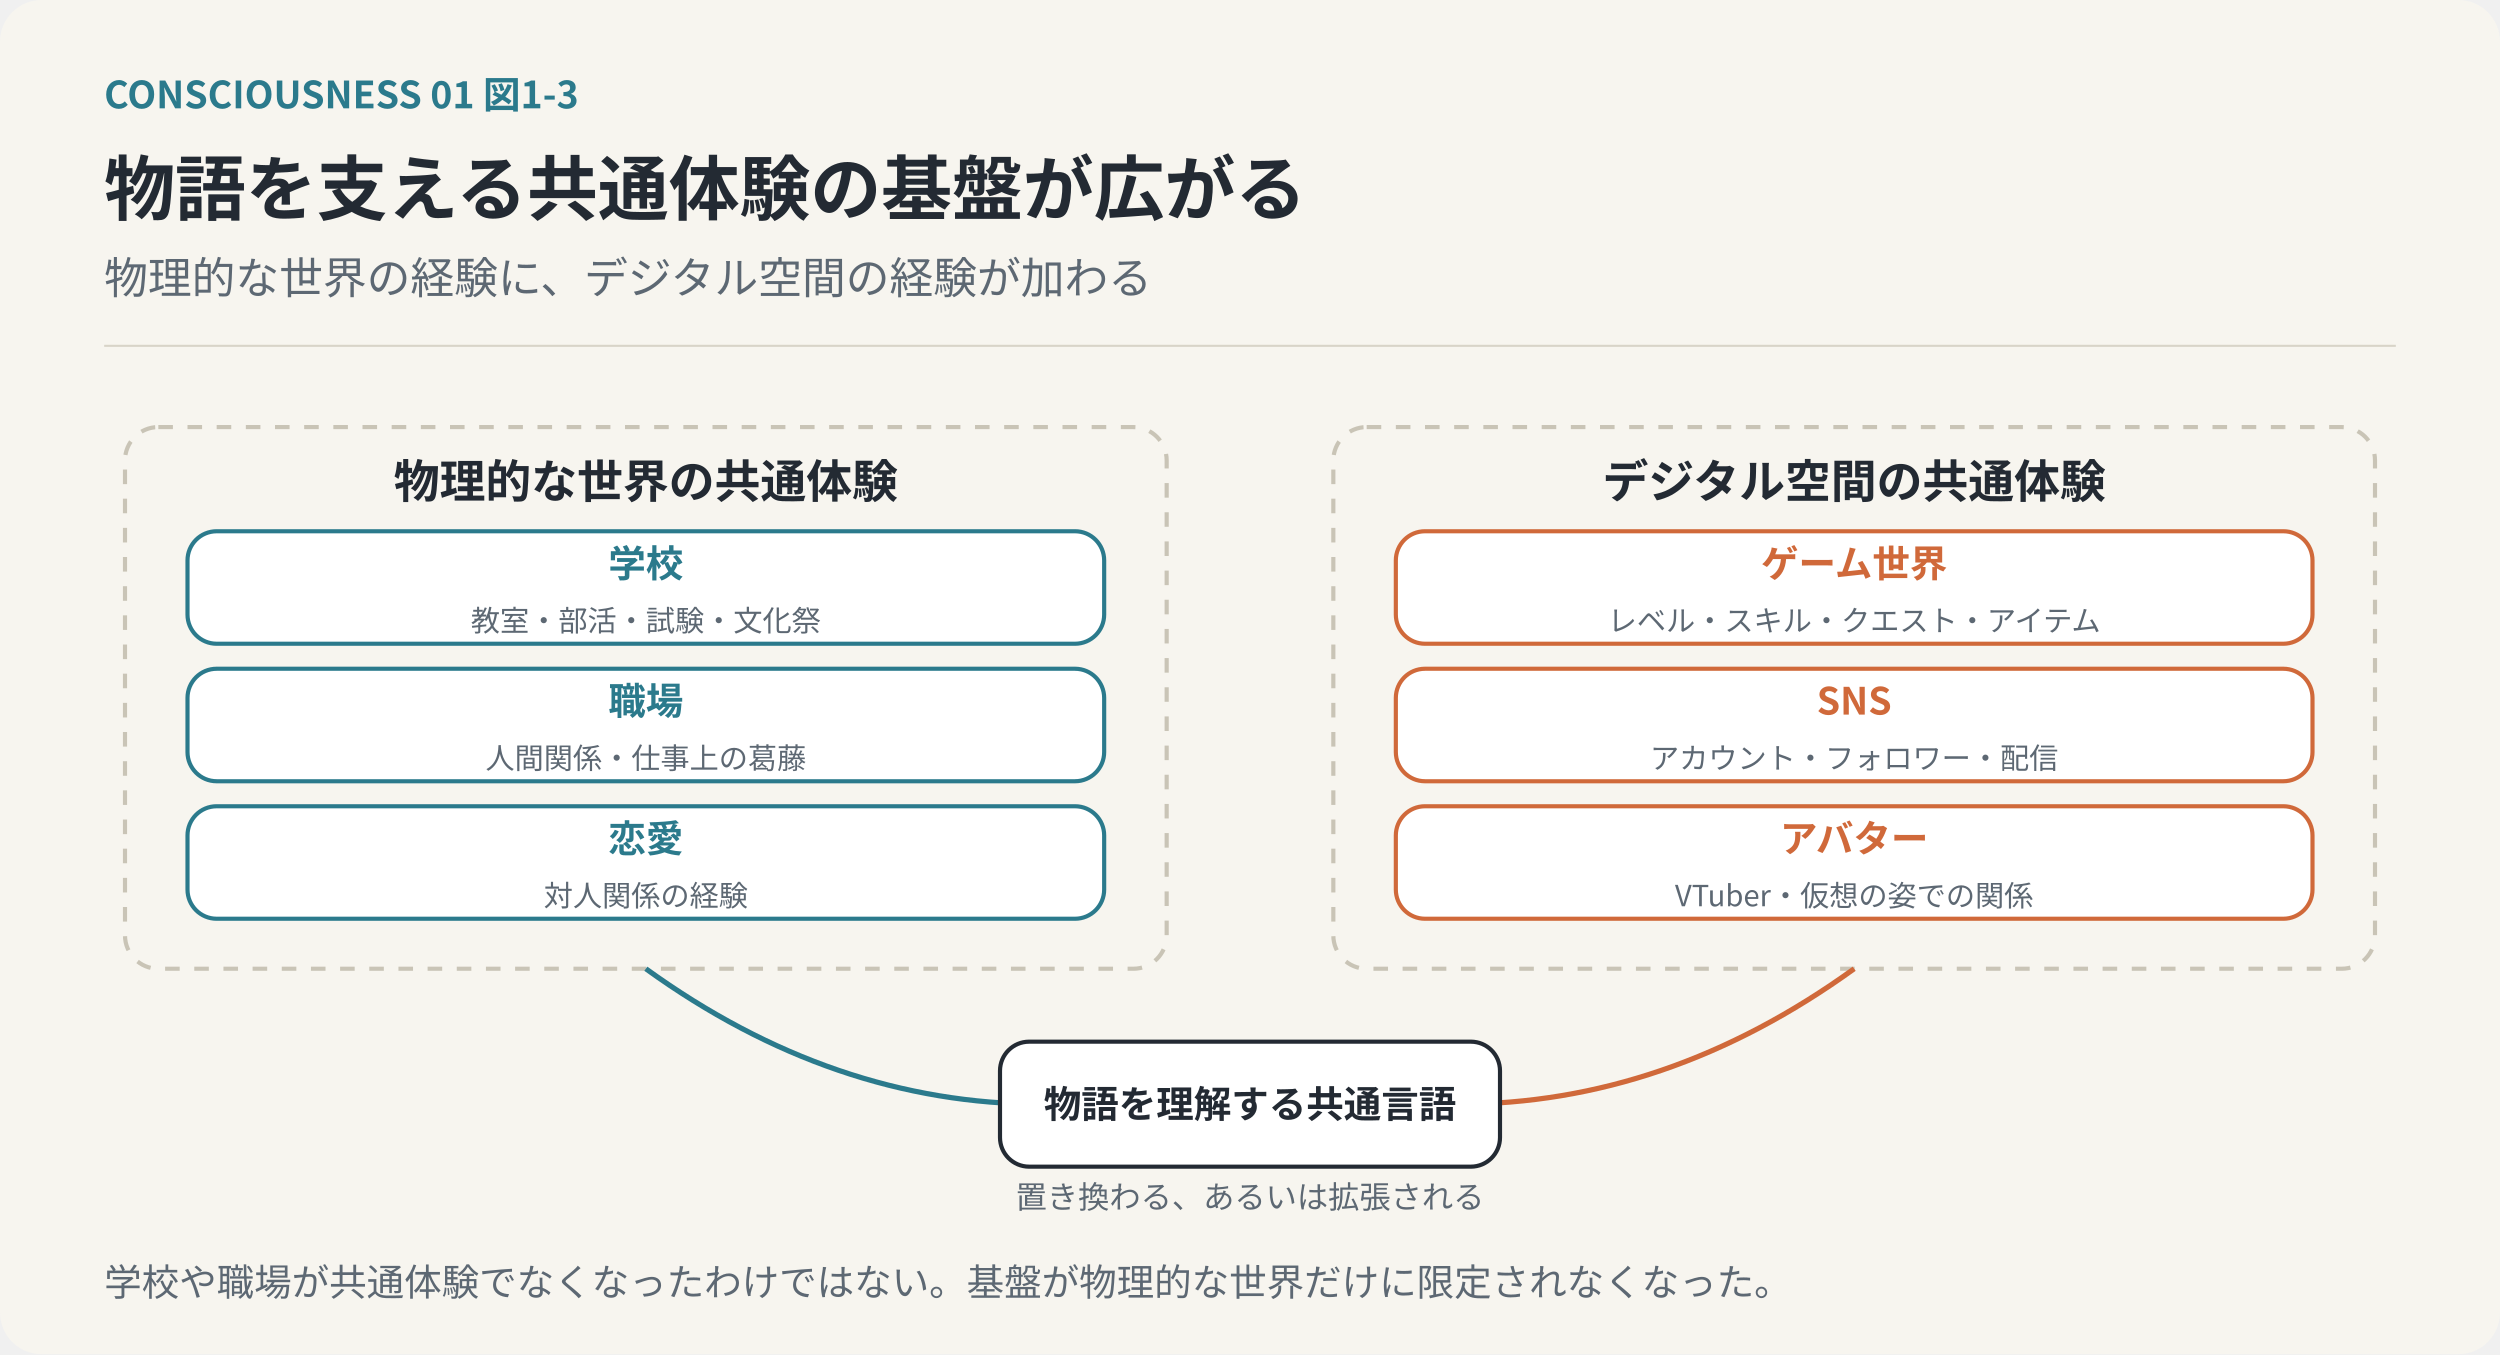
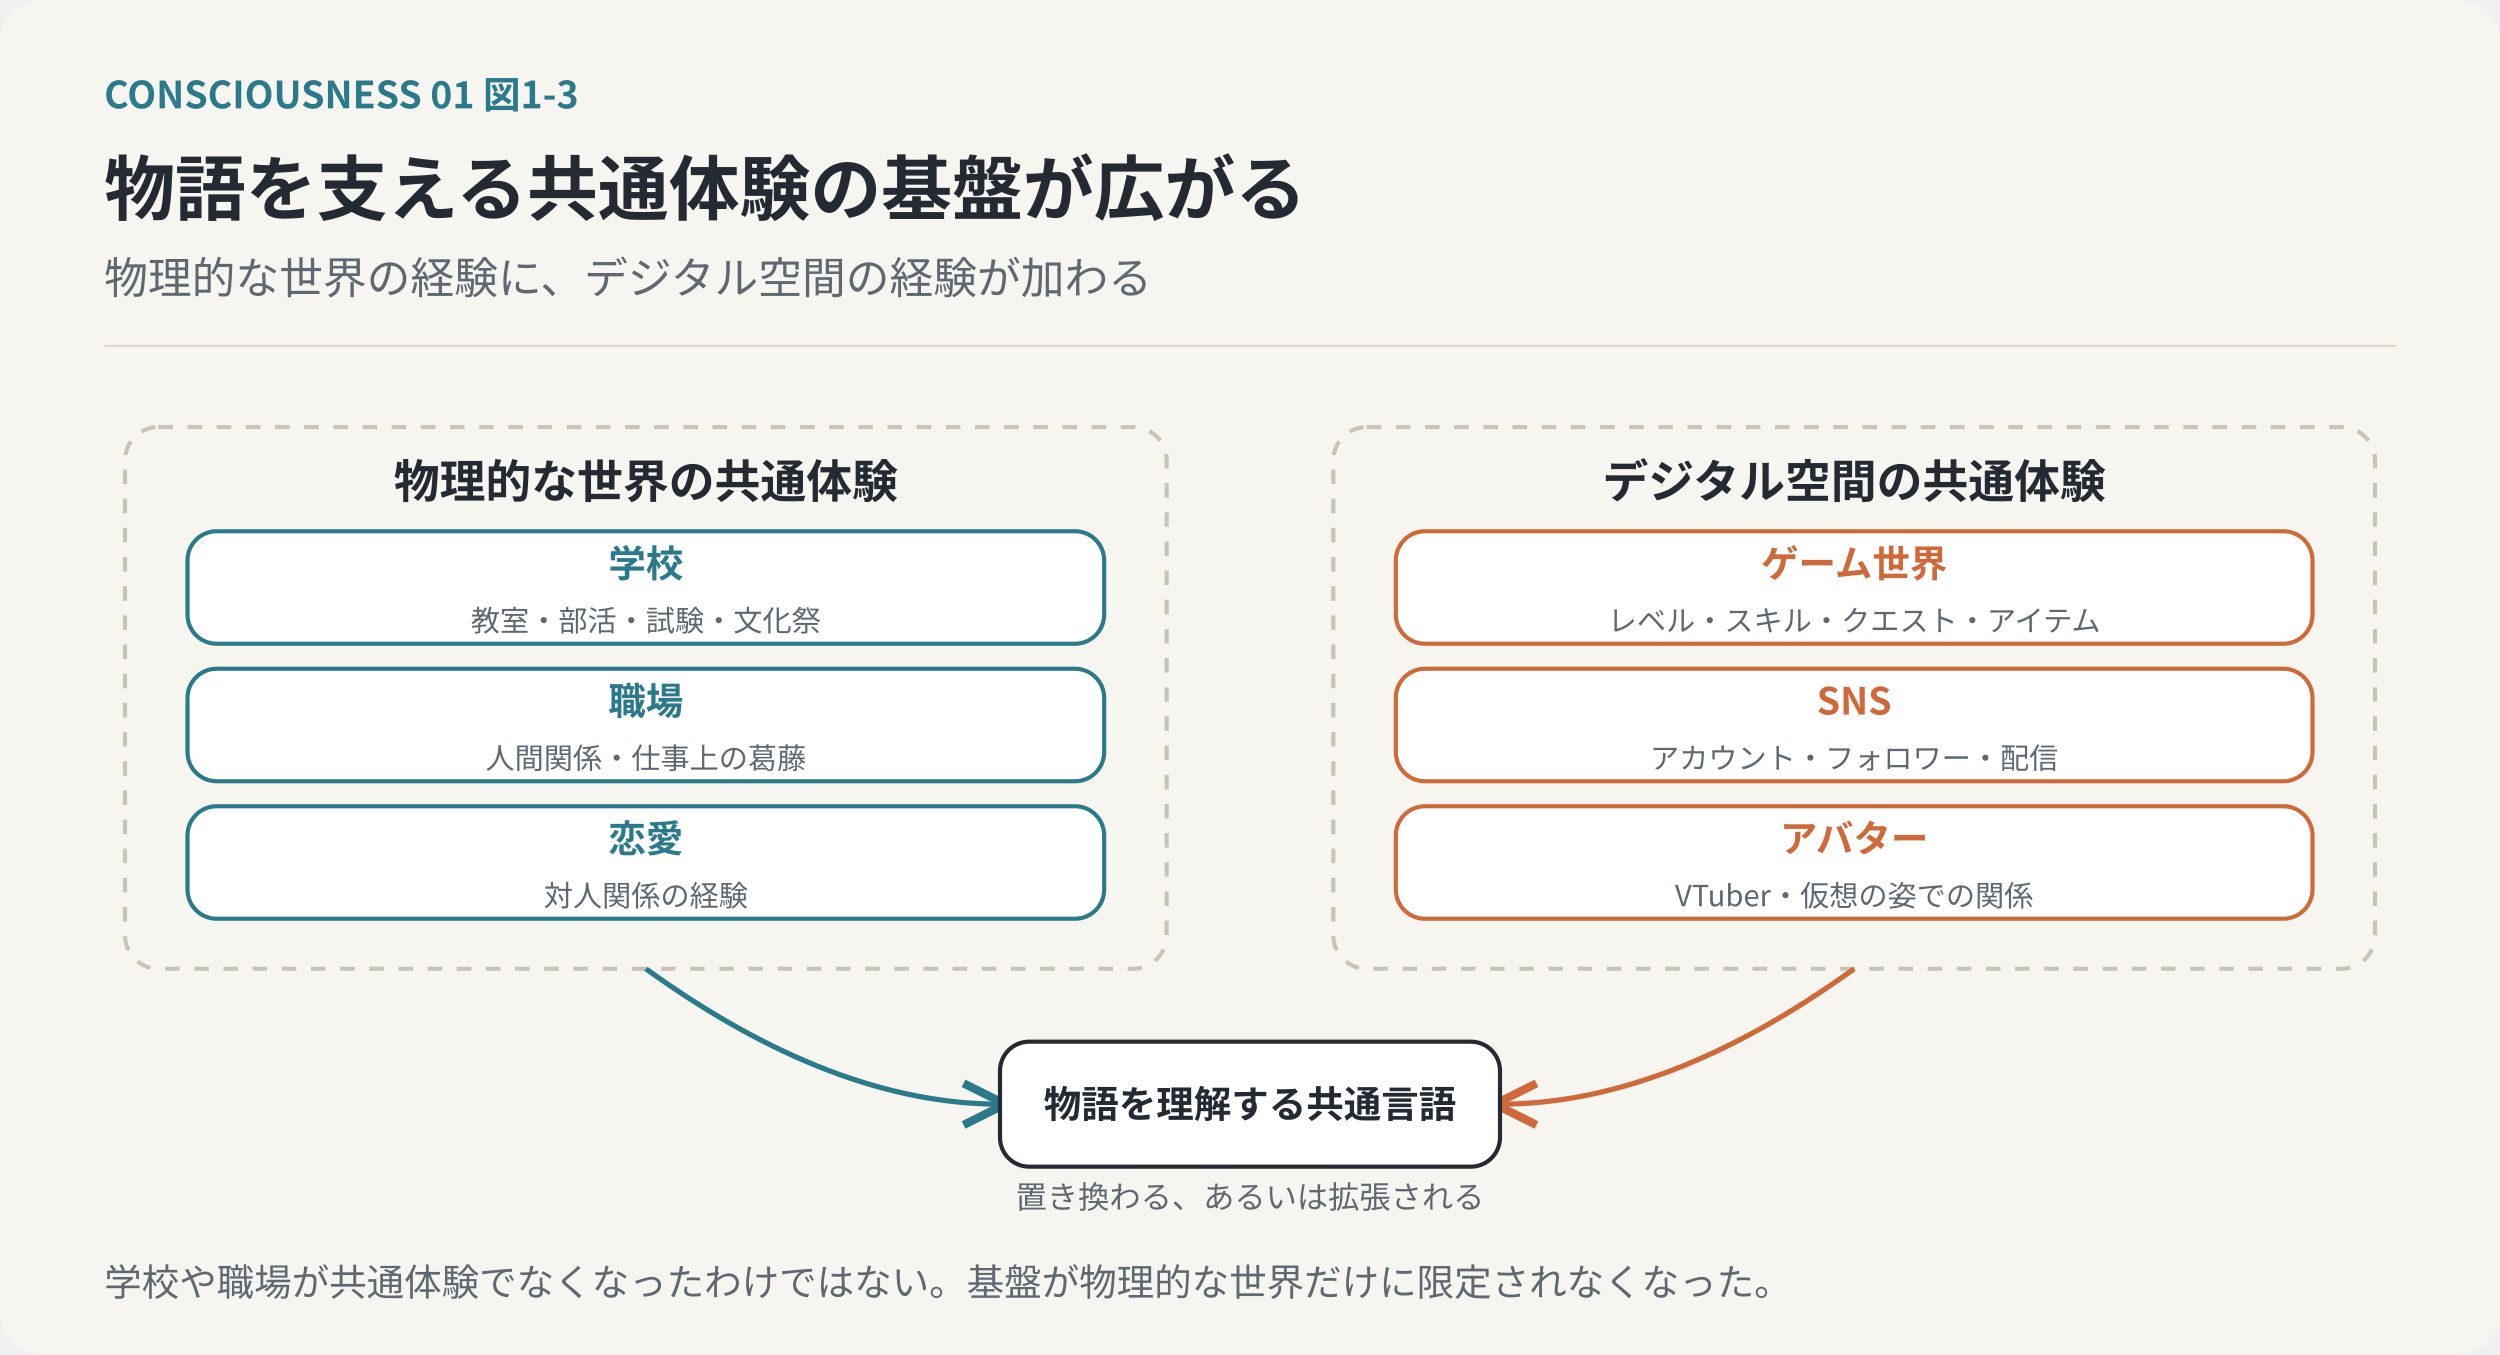
<svg xmlns="http://www.w3.org/2000/svg" width="1200" height="650" viewBox="0 0 1200 650" role="img" aria-labelledby="title desc">
  <defs>
    <marker id="arrow" markerWidth="10" markerHeight="10" refX="8" refY="5" orient="auto-start-reverse">
      <path d="M1,1 L9,5 L1,9" fill="none" stroke="#5d6873" stroke-width="1.4" />
    </marker>
    <marker id="arrow-teal" markerWidth="10" markerHeight="10" refX="8" refY="5" orient="auto-start-reverse">
      <path d="M1,1 L9,5 L1,9" fill="none" stroke="#2b7a8c" stroke-width="1.6" />
    </marker>
    <marker id="arrow-terra" markerWidth="10" markerHeight="10" refX="8" refY="5" orient="auto-start-reverse">
      <path d="M1,1 L9,5 L1,9" fill="none" stroke="#d0693a" stroke-width="1.6" />
    </marker>
    <marker id="arrow-indigo" markerWidth="10" markerHeight="10" refX="8" refY="5" orient="auto-start-reverse">
      <path d="M1,1 L9,5 L1,9" fill="none" stroke="#5a4fcf" stroke-width="1.6" />
    </marker>
    <marker id="arrow-ink" markerWidth="10" markerHeight="10" refX="8" refY="5" orient="auto-start-reverse">
      <path d="M1,1 L9,5 L1,9" fill="none" stroke="#232a33" stroke-width="1.6" />
    </marker>
  </defs>
  <rect width="1200" height="650" rx="20" fill="#f7f5ef" />
  <g font-family="system-ui, -apple-system, &quot;Hiragino Kaku Gothic ProN&quot;, &quot;Noto Sans CJK JP&quot;, Meiryo, sans-serif">
    <text x="50.0" y="52.0" fill="#2b7a8c" font-size="18" text-anchor="start" font-weight="700">CONSCIOUSNESS     01     図1-3</text>
    <text x="50.0" y="103.0" fill="#232a33" font-size="34" text-anchor="start" font-weight="700">物語を支える共通体験の基盤が広がる</text>
    <text x="50.0" y="141.0" fill="#5d6873" font-size="21" text-anchor="start" font-weight="400">物理的な世界の経験に、デジタル空間の経験が加わる</text>
    <line x1="50.0" y1="166.0" x2="1150.0" y2="166.0" stroke="#d8d4c8" stroke-width="1" />
    <rect x="60" y="205" width="500" height="260" rx="16" fill="none" stroke="#c9c4b6" stroke-width="2" stroke-dasharray="7 7" />
    <text x="310.0" y="239.0" fill="#232a33" font-size="22" text-anchor="middle" font-weight="700">物理的な世界の共通体験</text>
    <rect x="640" y="205" width="500" height="260" rx="16" fill="none" stroke="#c9c4b6" stroke-width="2" stroke-dasharray="7 7" />
    <text x="890.0" y="239.0" fill="#232a33" font-size="22" text-anchor="middle" font-weight="700">デジタル空間の共通体験</text>
    <rect x="90.0" y="255.0" width="440.0" height="54.0" rx="14" fill="#ffffff" stroke="#2b7a8c" stroke-width="2" />
    <text x="310.0" y="277.0" fill="#2b7a8c" font-size="18" text-anchor="middle" font-weight="700">学校</text>
    <text x="310.0" y="303.0" fill="#5d6873" font-size="14" text-anchor="middle" font-weight="400">教室・部活・試験・文化祭</text>
    <rect x="90.0" y="321.0" width="440.0" height="54.0" rx="14" fill="#ffffff" stroke="#2b7a8c" stroke-width="2" />
    <text x="310.0" y="343.0" fill="#2b7a8c" font-size="18" text-anchor="middle" font-weight="700">職場</text>
    <text x="310.0" y="369.0" fill="#5d6873" font-size="14" text-anchor="middle" font-weight="400">人間関係・仕事上の葛藤</text>
    <rect x="90.0" y="387.0" width="440.0" height="54.0" rx="14" fill="#ffffff" stroke="#2b7a8c" stroke-width="2" />
    <text x="310.0" y="409.0" fill="#2b7a8c" font-size="18" text-anchor="middle" font-weight="700">恋愛</text>
    <text x="310.0" y="435.0" fill="#5d6873" font-size="14" text-anchor="middle" font-weight="400">対人関係の経験</text>
    <rect x="670.0" y="255.0" width="440.0" height="54.0" rx="14" fill="#ffffff" stroke="#d0693a" stroke-width="2" />
    <text x="890.0" y="277.0" fill="#d0693a" font-size="18" text-anchor="middle" font-weight="700">ゲーム世界</text>
    <text x="890.0" y="303.0" fill="#5d6873" font-size="14" text-anchor="middle" font-weight="400">レベル・スキル・クエスト・アイテム</text>
    <rect x="670.0" y="321.0" width="440.0" height="54.0" rx="14" fill="#ffffff" stroke="#d0693a" stroke-width="2" />
    <text x="890.0" y="343.0" fill="#d0693a" font-size="18" text-anchor="middle" font-weight="700">SNS</text>
    <text x="890.0" y="369.0" fill="#5d6873" font-size="14" text-anchor="middle" font-weight="400">アカウント・フォロワー・配信</text>
    <rect x="670.0" y="387.0" width="440.0" height="54.0" rx="14" fill="#ffffff" stroke="#d0693a" stroke-width="2" />
    <text x="890.0" y="409.0" fill="#d0693a" font-size="18" text-anchor="middle" font-weight="700">アバター</text>
    <text x="890.0" y="435.0" fill="#5d6873" font-size="14" text-anchor="middle" font-weight="400">VTuber・仮想の姿での関係</text>
-     <path d="M310.0,465.0 Q400.0,530.0 500.0,530.0" fill="none" stroke="#2b7a8c" stroke-width="2.5" marker-end="url(#arrow-teal)" />
-     <path d="M890.0,465.0 Q800.0,530.0 700.0,530.0" fill="none" stroke="#d0693a" stroke-width="2.5" marker-end="url(#arrow-terra)" />
+     <path d="M310.0,465.0 Q400.0,530.0 480.0,530.0" fill="none" stroke="#2b7a8c" stroke-width="2.5" marker-end="url(#arrow-teal)" />
+     <path d="M890.0,465.0 Q800.0,530.0 720.0,530.0" fill="none" stroke="#d0693a" stroke-width="2.5" marker-end="url(#arrow-terra)" />
    <rect x="480.0" y="500.0" width="240.0" height="60.0" rx="14" fill="#ffffff" stroke="#232a33" stroke-width="2" />
    <text x="600.0" y="536.5" fill="#232a33" font-size="18" text-anchor="middle" font-weight="700">物語を理解する共通言語</text>
    <text x="600.0" y="580.0" fill="#5d6873" font-size="15" text-anchor="middle" font-weight="400">置き換わる、あるいは拡張される</text>
    <text x="50.0" y="622.0" fill="#5d6873" font-size="18" text-anchor="start" font-weight="400">学校や職場が共通体験でなくなったわけではない。基盤が物理的な世界だけに限定されなくなった。</text>
  </g>
</svg>
